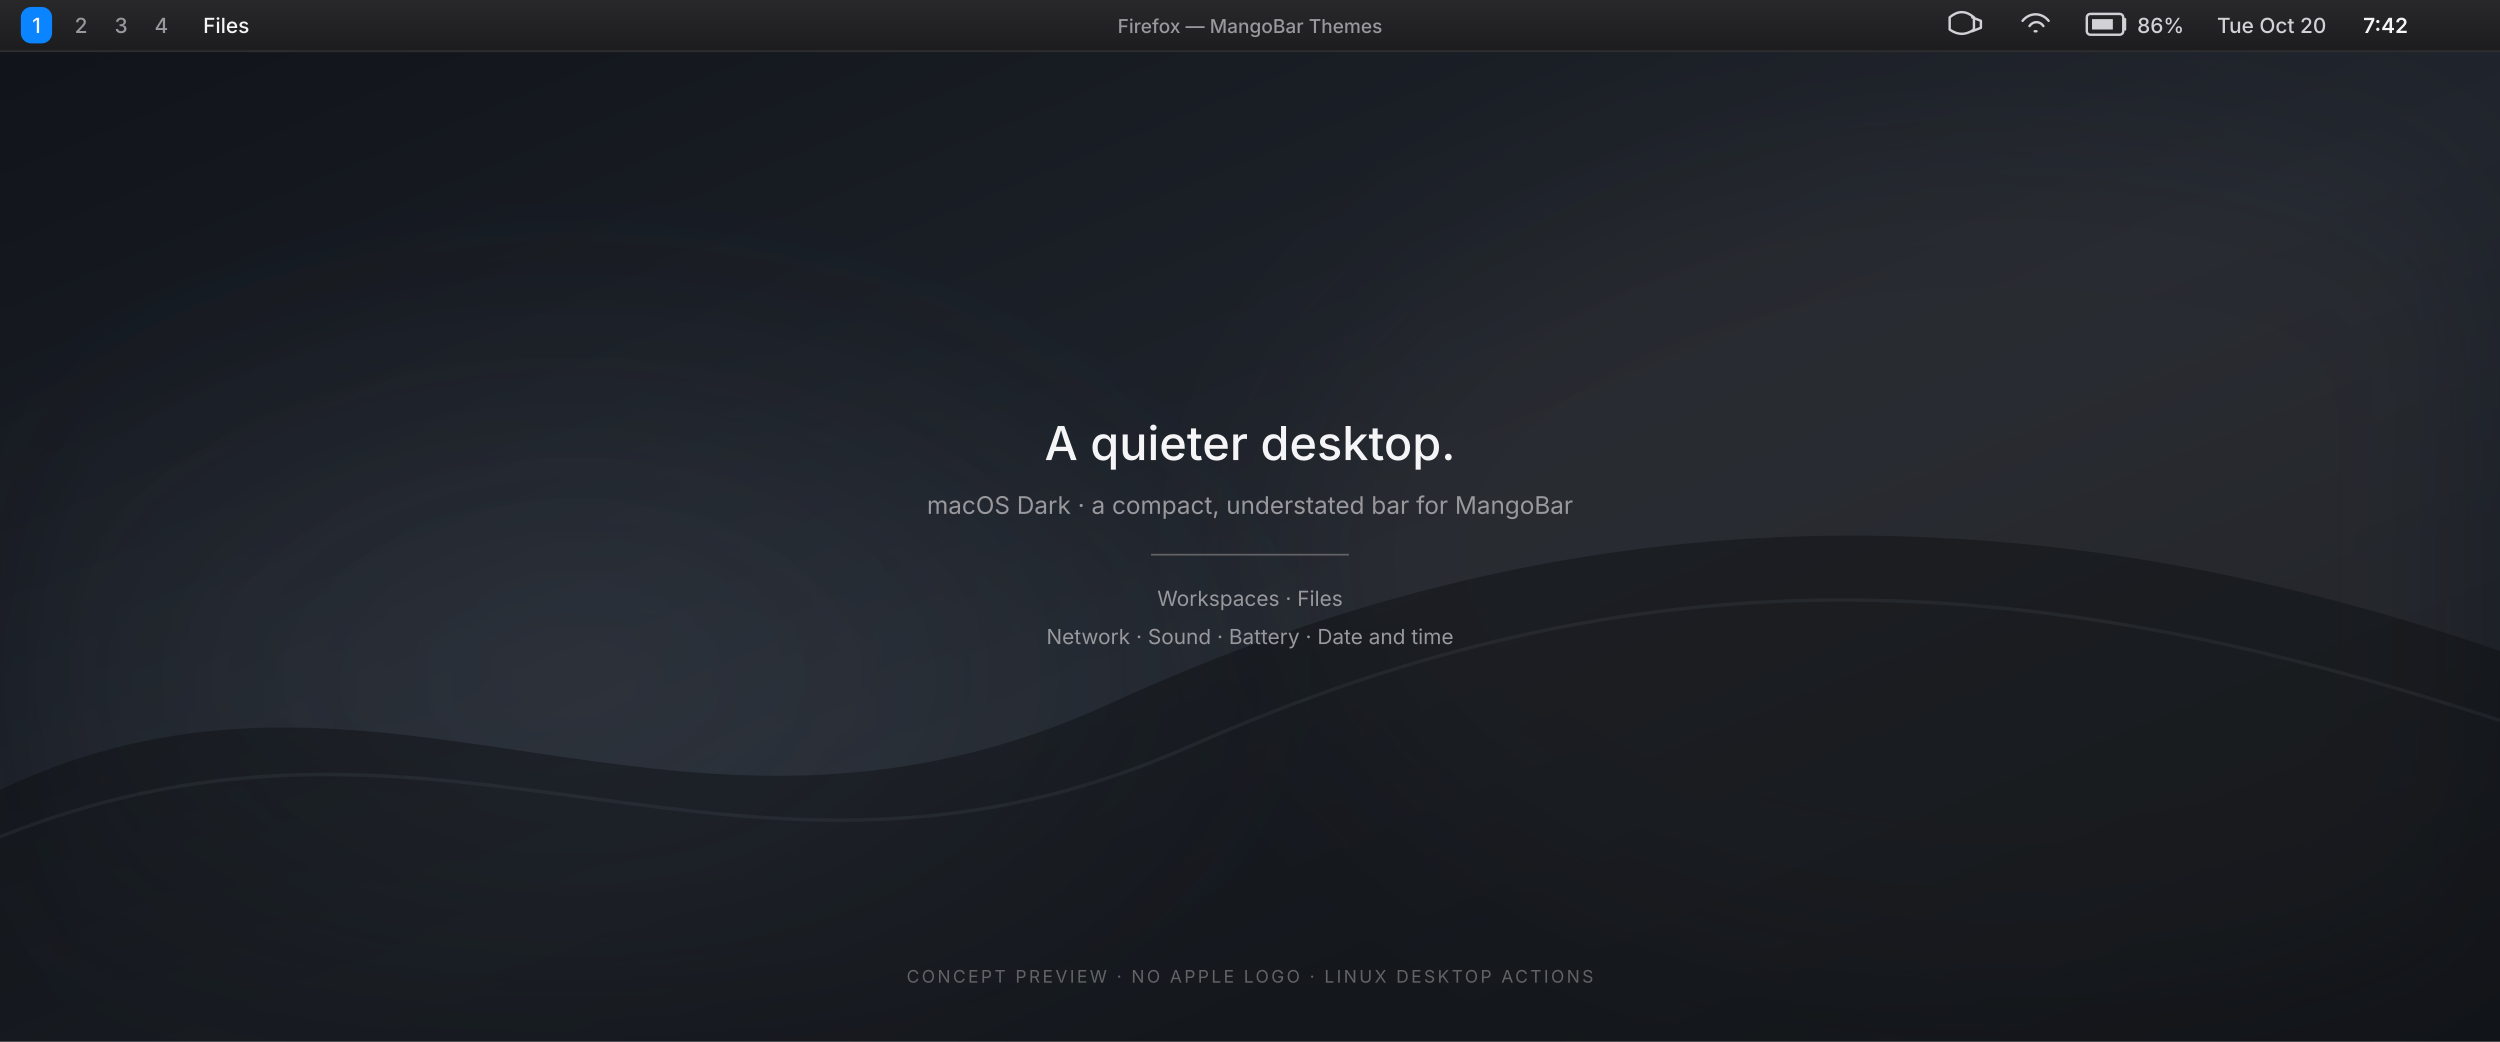
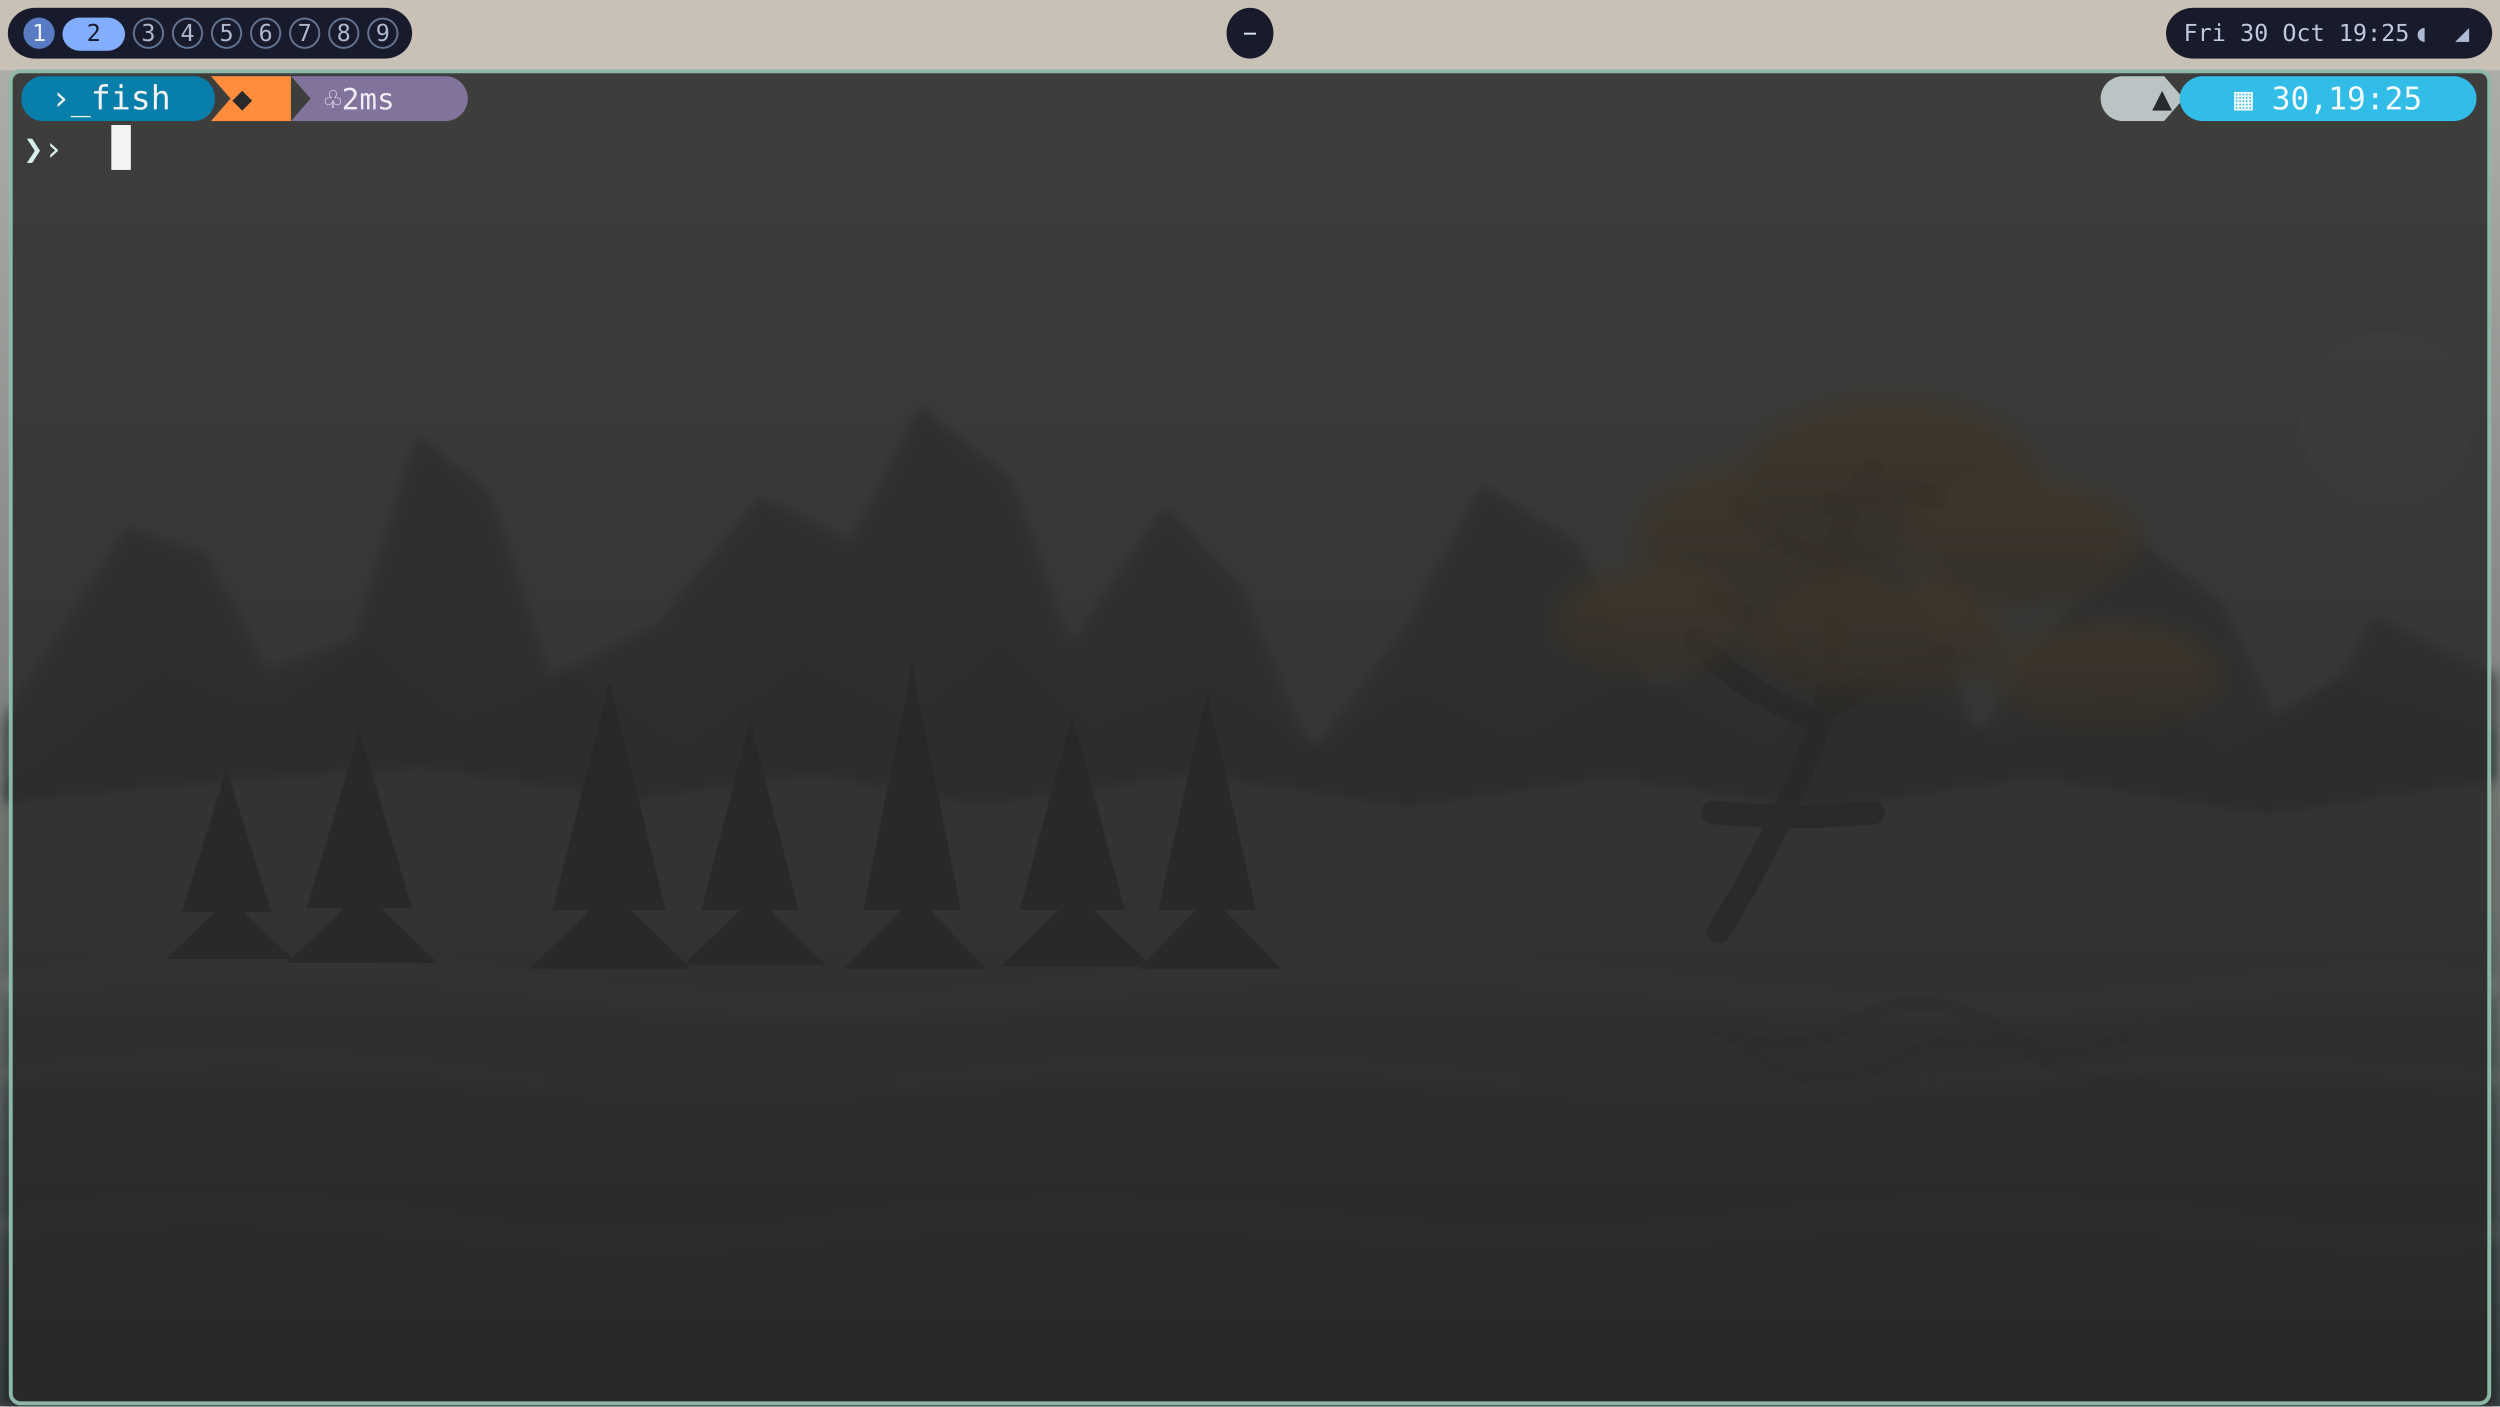
- <svg xmlns="http://www.w3.org/2000/svg" width="1440" height="600" viewBox="0 0 1440 600">
+ <svg xmlns="http://www.w3.org/2000/svg" width="1280" height="720" viewBox="0 0 1280 720">
  <defs>
-     <linearGradient id="wall" x1="0" y1="0" x2="1" y2="1">
-       <stop stop-color="#101319" />
-       <stop offset=".55" stop-color="#20252d" />
-       <stop offset="1" stop-color="#171a20" />
+     <linearGradient id="sky" x2="0" y2="1">
+       <stop stop-color="#b2b1ad" />
+       <stop offset=".58" stop-color="#777b79" />
+       <stop offset="1" stop-color="#3d4648" />
    </linearGradient>
-     <radialGradient id="light">
-       <stop stop-color="#7c8798" stop-opacity=".18" />
-       <stop offset="1" stop-color="#7c8798" stop-opacity="0" />
-     </radialGradient>
-     <linearGradient id="menubar" x1="0" y1="0" x2="0" y2="1">
-       <stop stop-color="#29292b" stop-opacity=".96" />
-       <stop offset="1" stop-color="#1c1c1e" stop-opacity=".97" />
+     <linearGradient id="water" x2="0" y2="1">
+       <stop stop-color="#626b68" />
+       <stop offset=".45" stop-color="#343a3b" />
+       <stop offset="1" stop-color="#202426" />
    </linearGradient>
-     <filter id="soft">
-       <feGaussianBlur stdDeviation="50" />
+     <linearGradient id="leaves" x2="0" y2="1">
+       <stop stop-color="#b88430" />
+       <stop offset="1" stop-color="#725022" />
+     </linearGradient>
+     <filter id="soften" x="-10%" y="-10%" width="120%" height="120%">
+       <feGaussianBlur stdDeviation="3" />
+     </filter>
+     <filter id="leaf-blur" x="-20%" y="-20%" width="140%" height="140%">
+       <feGaussianBlur stdDeviation="6" />
    </filter>
  </defs>
-   <rect width="1440" height="600" fill="url(#wall)" />
-   <ellipse cx="330" cy="390" rx="440" ry="250" fill="url(#light)" filter="url(#soft)" />
-   <ellipse cx="1150" cy="320" rx="410" ry="250" fill="#8b7b6c" opacity=".08" filter="url(#soft)" />
-   <path d="M0 455C220 350 390 520 640 405s510-130 800-30v225H0Z" fill="#090b0f" opacity=".42" />
-   <path d="M0 482C260 378 425 545 685 430s480-105 755-15" fill="none" stroke="#9ea7b3" stroke-opacity=".08" stroke-width="2" />
-   <rect x="0" y="0" width="1440" height="30" fill="url(#menubar)" />
-   <path d="M0 29.5h1440" stroke="#ffffff" stroke-opacity=".08" />
-   <g font-family="Inter, system-ui, sans-serif" font-size="12" font-weight="500">
-     <text x="20" y="19" fill="#f5f5f7">1</text>
-     <text x="43" y="19" fill="#98989d">2</text>
-     <text x="66" y="19" fill="#98989d">3</text>
-     <text x="89" y="19" fill="#98989d">4</text>
-     <rect x="12" y="4" width="18" height="21" rx="6" fill="#0a84ff" />
-     <text x="21" y="19" text-anchor="middle" fill="#f5f5f7">1</text>
-     <text x="117" y="19" fill="#f5f5f7">Files</text>
-     <text x="720" y="19" text-anchor="middle" fill="#98989d" font-size="11">Firefox — MangoBar Themes</text>
-     <g fill="none" stroke="#d1d1d6" stroke-width="1.4" stroke-linecap="round" stroke-linejoin="round">
-       <path d="M1123 10q7-6 14 0v7q-7 5-14 0z" />
-       <path d="M1136 10l5 2v4l-5 2" />
-       <path d="M1165 12c4-5 11-5 15 0M1169 15c2-3 6-3 8 0M1172 18h1" />
-       <rect x="1202" y="8" width="21" height="12" rx="2" />
-       <path d="M1224 11v6" />
-       <path d="M1205 11h12v6h-12z" fill="#d1d1d6" stroke="none" />
+   <rect width="1280" height="720" fill="url(#sky)" />
+   <circle cx="1222" cy="214" r="44" fill="#d2d0c8" opacity=".16" />
+   <g filter="url(#soften)" opacity=".85">
+     <path d="M0 370 65 270 105 283 137 342 181 327 213 222 251 252 282 346 337 319 389 254 435 277 471 208 518 245 548 330 596 259 636 300 671 385 718 323 759 248 808 278 846 356 895 315 940 270 979 294 1012 376 1060 310 1095 277 1138 309 1176 389 1215 315 1280 346 1280 465 0 464Z" fill="#44494a" />
+     <path d="M0 402 81 340 135 360 189 326 236 366 294 342 349 380 411 335 467 366 510 324 559 370 618 346 676 383 723 349 776 377 836 342 901 379 966 345 1025 380 1084 348 1140 382 1197 347 1280 374 1280 478 0 478Z" fill="#333a3b" />
+     <path d="M0 412 120 400 216 394 327 410 416 397 502 413 610 397 721 414 824 399 934 415 1043 399 1160 418 1280 400 1280 470 0 470Z" fill="#666a64" />
+     <path d="M0 466h1280v254H0Z" fill="url(#water)" />
+     <path d="M0 505q140-19 278 0t281 1q153-17 300 0t282 1q81-11 139-2" fill="none" stroke="#a1a39a" stroke-opacity=".28" stroke-width="8" />
+     <path d="M0 550q130-15 245 0t245 1q130-13 258 0t258 1q145-12 274 0" fill="none" stroke="#a1a39a" stroke-opacity=".19" stroke-width="7" />
+     <path d="M0 628q108-16 219 0t221 0q116-12 231 0t232 0q119-14 239 1t138-1" fill="none" stroke="#8f938c" stroke-opacity=".16" stroke-width="9" />
+   </g>
+   <g fill="#202526" opacity=".88">
+     <path d="M93 467 116 394 139 467h-14l25 24h-65l25-24Z" />
+     <path d="M157 465 184 374 211 465h-16l29 28h-77l29-28Z" />
+     <path d="M283 466 312 349 341 466h-18l31 30h-83l31-30Z" />
+     <path d="M359 466 384 369 409 466h-15l29 28h-73l29-28Z" />
+     <path d="M442 466 467 340 492 466h-16l29 30h-73l29-30Z" />
+     <path d="M522 466 549 366 576 466h-16l30 29h-78l30-29Z" />
+     <path d="M593 466 618 354 643 466h-16l29 30h-73l29-30Z" />
+   </g>
+   <g fill="none" stroke="#302d26" stroke-width="12" stroke-linecap="round" stroke-linejoin="round" opacity=".95">
+     <path d="M880 477q26-42 44-86t15-74q-5-42 19-77m-30 128q-36-14-61-41m63 40q35-25 65-32m-73 7q-20-27-48-36m62-47q30-12 55-4m-59 31q-24-9-42-27m-13 157q42 4 82 0" />
+   </g>
+   <g fill="url(#leaves)" opacity=".84" filter="url(#leaf-blur)">
+     <ellipse cx="903" cy="275" rx="66" ry="38" />
+     <ellipse cx="968" cy="246" rx="77" ry="42" />
+     <ellipse cx="1035" cy="277" rx="62" ry="32" />
+     <ellipse cx="1080" cy="346" rx="59" ry="27" />
+     <ellipse cx="961" cy="326" rx="67" ry="30" />
+     <ellipse cx="845" cy="319" rx="50" ry="27" />
+   </g>
+   <g fill="none" stroke="#433c2d" stroke-width="8" opacity=".4">
+     <path d="M870 520q36 28 75 5t76 1 77-1" />
+     <path d="M892 536q37 28 78 7t78 0 58 8" />
+   </g>
+   <rect x="0" y="0" width="1280" height="36" fill="#c9c1b5" />
+   <g font-family="JetBrains Mono, DejaVu Sans Mono, monospace" font-size="12">
+     <rect x="4" y="4" width="207" height="26" rx="14" fill="#171b2b" />
+     <circle cx="20" cy="17" r="8" fill="#587bc3" />
+     <text x="20" y="21" text-anchor="middle" fill="#edf2fc">1</text>
+     <rect x="32" y="9" width="32" height="17" rx="9" fill="#83aeff" />
+     <text x="48" y="21" text-anchor="middle" fill="#171b2b">2</text>
+     <g fill="none" stroke="#627492" stroke-width="1">
+       <circle cx="76" cy="17" r="7.5" />
+       <circle cx="96" cy="17" r="7.5" />
+       <circle cx="116" cy="17" r="7.5" />
+       <circle cx="136" cy="17" r="7.5" />
+       <circle cx="156" cy="17" r="7.5" />
+       <circle cx="176" cy="17" r="7.5" />
+       <circle cx="196" cy="17" r="7.5" />
    </g>
-     <text x="1231" y="19" fill="#d1d1d6">86%</text>
-     <text x="1277" y="19" fill="#d1d1d6">Tue Oct 20</text>
-     <text x="1387" y="19" text-anchor="end" fill="#f5f5f7" font-weight="600">7:42</text>
+     <g fill="#aeb9ce" text-anchor="middle">
+       <text x="76" y="21">3</text>
+       <text x="96" y="21">4</text>
+       <text x="116" y="21">5</text>
+       <text x="136" y="21">6</text>
+       <text x="156" y="21">7</text>
+       <text x="176" y="21">8</text>
+       <text x="196" y="21">9</text>
+     </g>
+     <rect x="628" y="4" width="24" height="26" rx="13" fill="#171b2b" />
+     <text x="640" y="21" text-anchor="middle" fill="#dbe3f4">−</text>
+     <rect x="1109" y="4" width="167" height="26" rx="14" fill="#171b2b" />
+     <text x="1118" y="21" fill="#c0c9dc">Fri 30 Oct 19:25</text>
+     <text x="1236" y="21" fill="#aebbd2">◖</text>
+     <text x="1257" y="21" fill="#aebbd2">◢</text>
  </g>
-   <g font-family="Inter, system-ui, sans-serif" text-anchor="middle">
-     <text x="720" y="265" fill="#f5f5f7" font-size="27" font-weight="500">A quieter desktop.</text>
-     <text x="720" y="296" fill="#98989d" font-size="14">macOS Dark · a compact, understated bar for MangoBar</text>
-     <rect x="663" y="319" width="114" height="1" fill="#636366" />
-     <text x="720" y="349" fill="#98989d" font-size="12">Workspaces · Files</text>
-     <text x="720" y="371" fill="#98989d" font-size="12">Network · Sound · Battery · Date and time</text>
+   <rect x="5.5" y="36.5" width="1269" height="682" rx="5" fill="#292929" fill-opacity=".84" stroke="#8db8a8" stroke-width="2" />
+   <g font-family="JetBrains Mono, DejaVu Sans Mono, monospace" font-size="17">
+     <rect x="11" y="39" width="99" height="23" rx="11" fill="#087eaa" />
+     <text x="26" y="56" fill="#f3f5f7">›_fish</text>
+     <path d="M108 39h41v23h-41l10-11.5Z" fill="#ff8d3b" />
+     <text x="124" y="56" text-anchor="middle" fill="#292929">◆</text>
+     <path d="M149 39h79a11 11 0 0 1 0 23h-79l10-11.5Z" fill="#81739c" />
+     <text x="184" y="56" text-anchor="middle" fill="#f1edf7" font-size="15">♧2ms</text>
+     <text x="12" y="82" fill="#d5efec">❯›</text>
+     <rect x="57" y="64" width="10" height="23" fill="#f3f3f3" />
+     <path d="M1087 39h21l10 11.5-10 11.5h-21a11 11 0 0 1 0-23Z" fill="#bbc4c5" />
+     <text x="1107" y="56" text-anchor="middle" fill="#272b2c">▲</text>
+     <rect x="1116" y="39" width="152" height="23" rx="12" fill="#32bde9" />
+     <text x="1192" y="56" text-anchor="middle" fill="#f5fbff" font-size="16">▦ 30,19:25</text>
  </g>
-   <text x="720" y="566" text-anchor="middle" fill="#636366" font-family="Inter, system-ui, sans-serif" font-size="10" letter-spacing="1.4">CONCEPT PREVIEW · NO APPLE LOGO · LINUX DESKTOP ACTIONS</text>
</svg>
